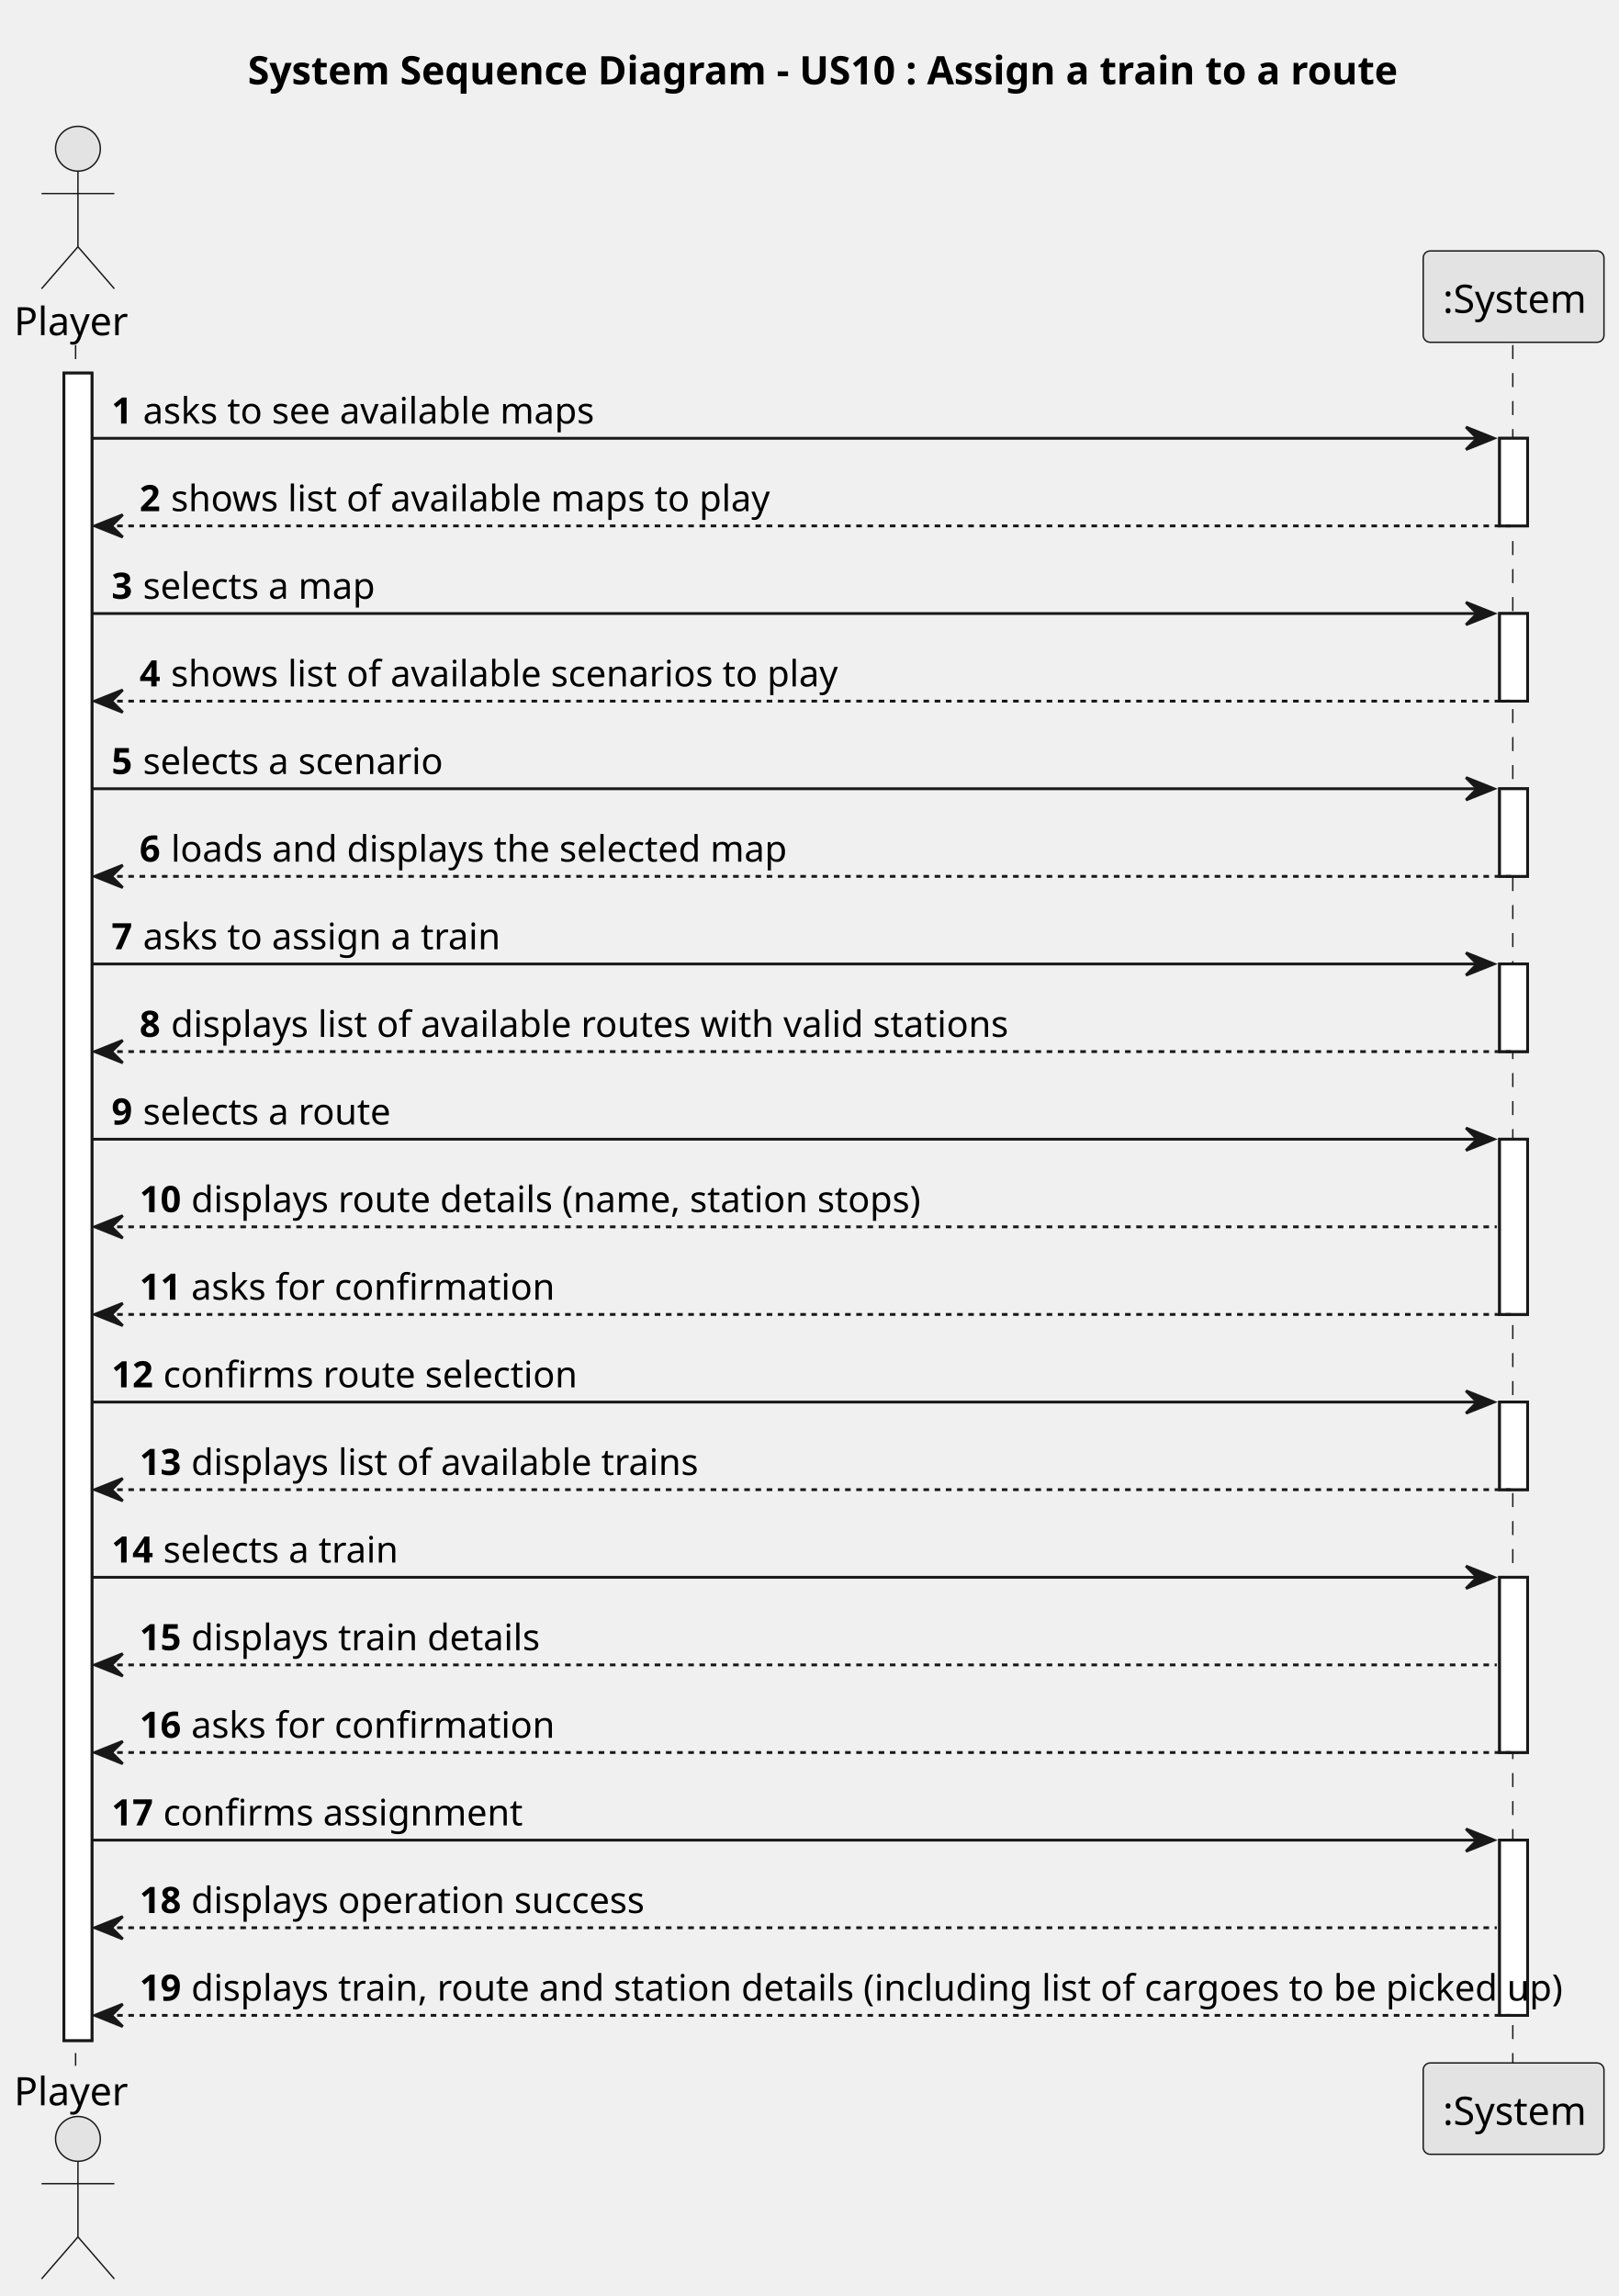
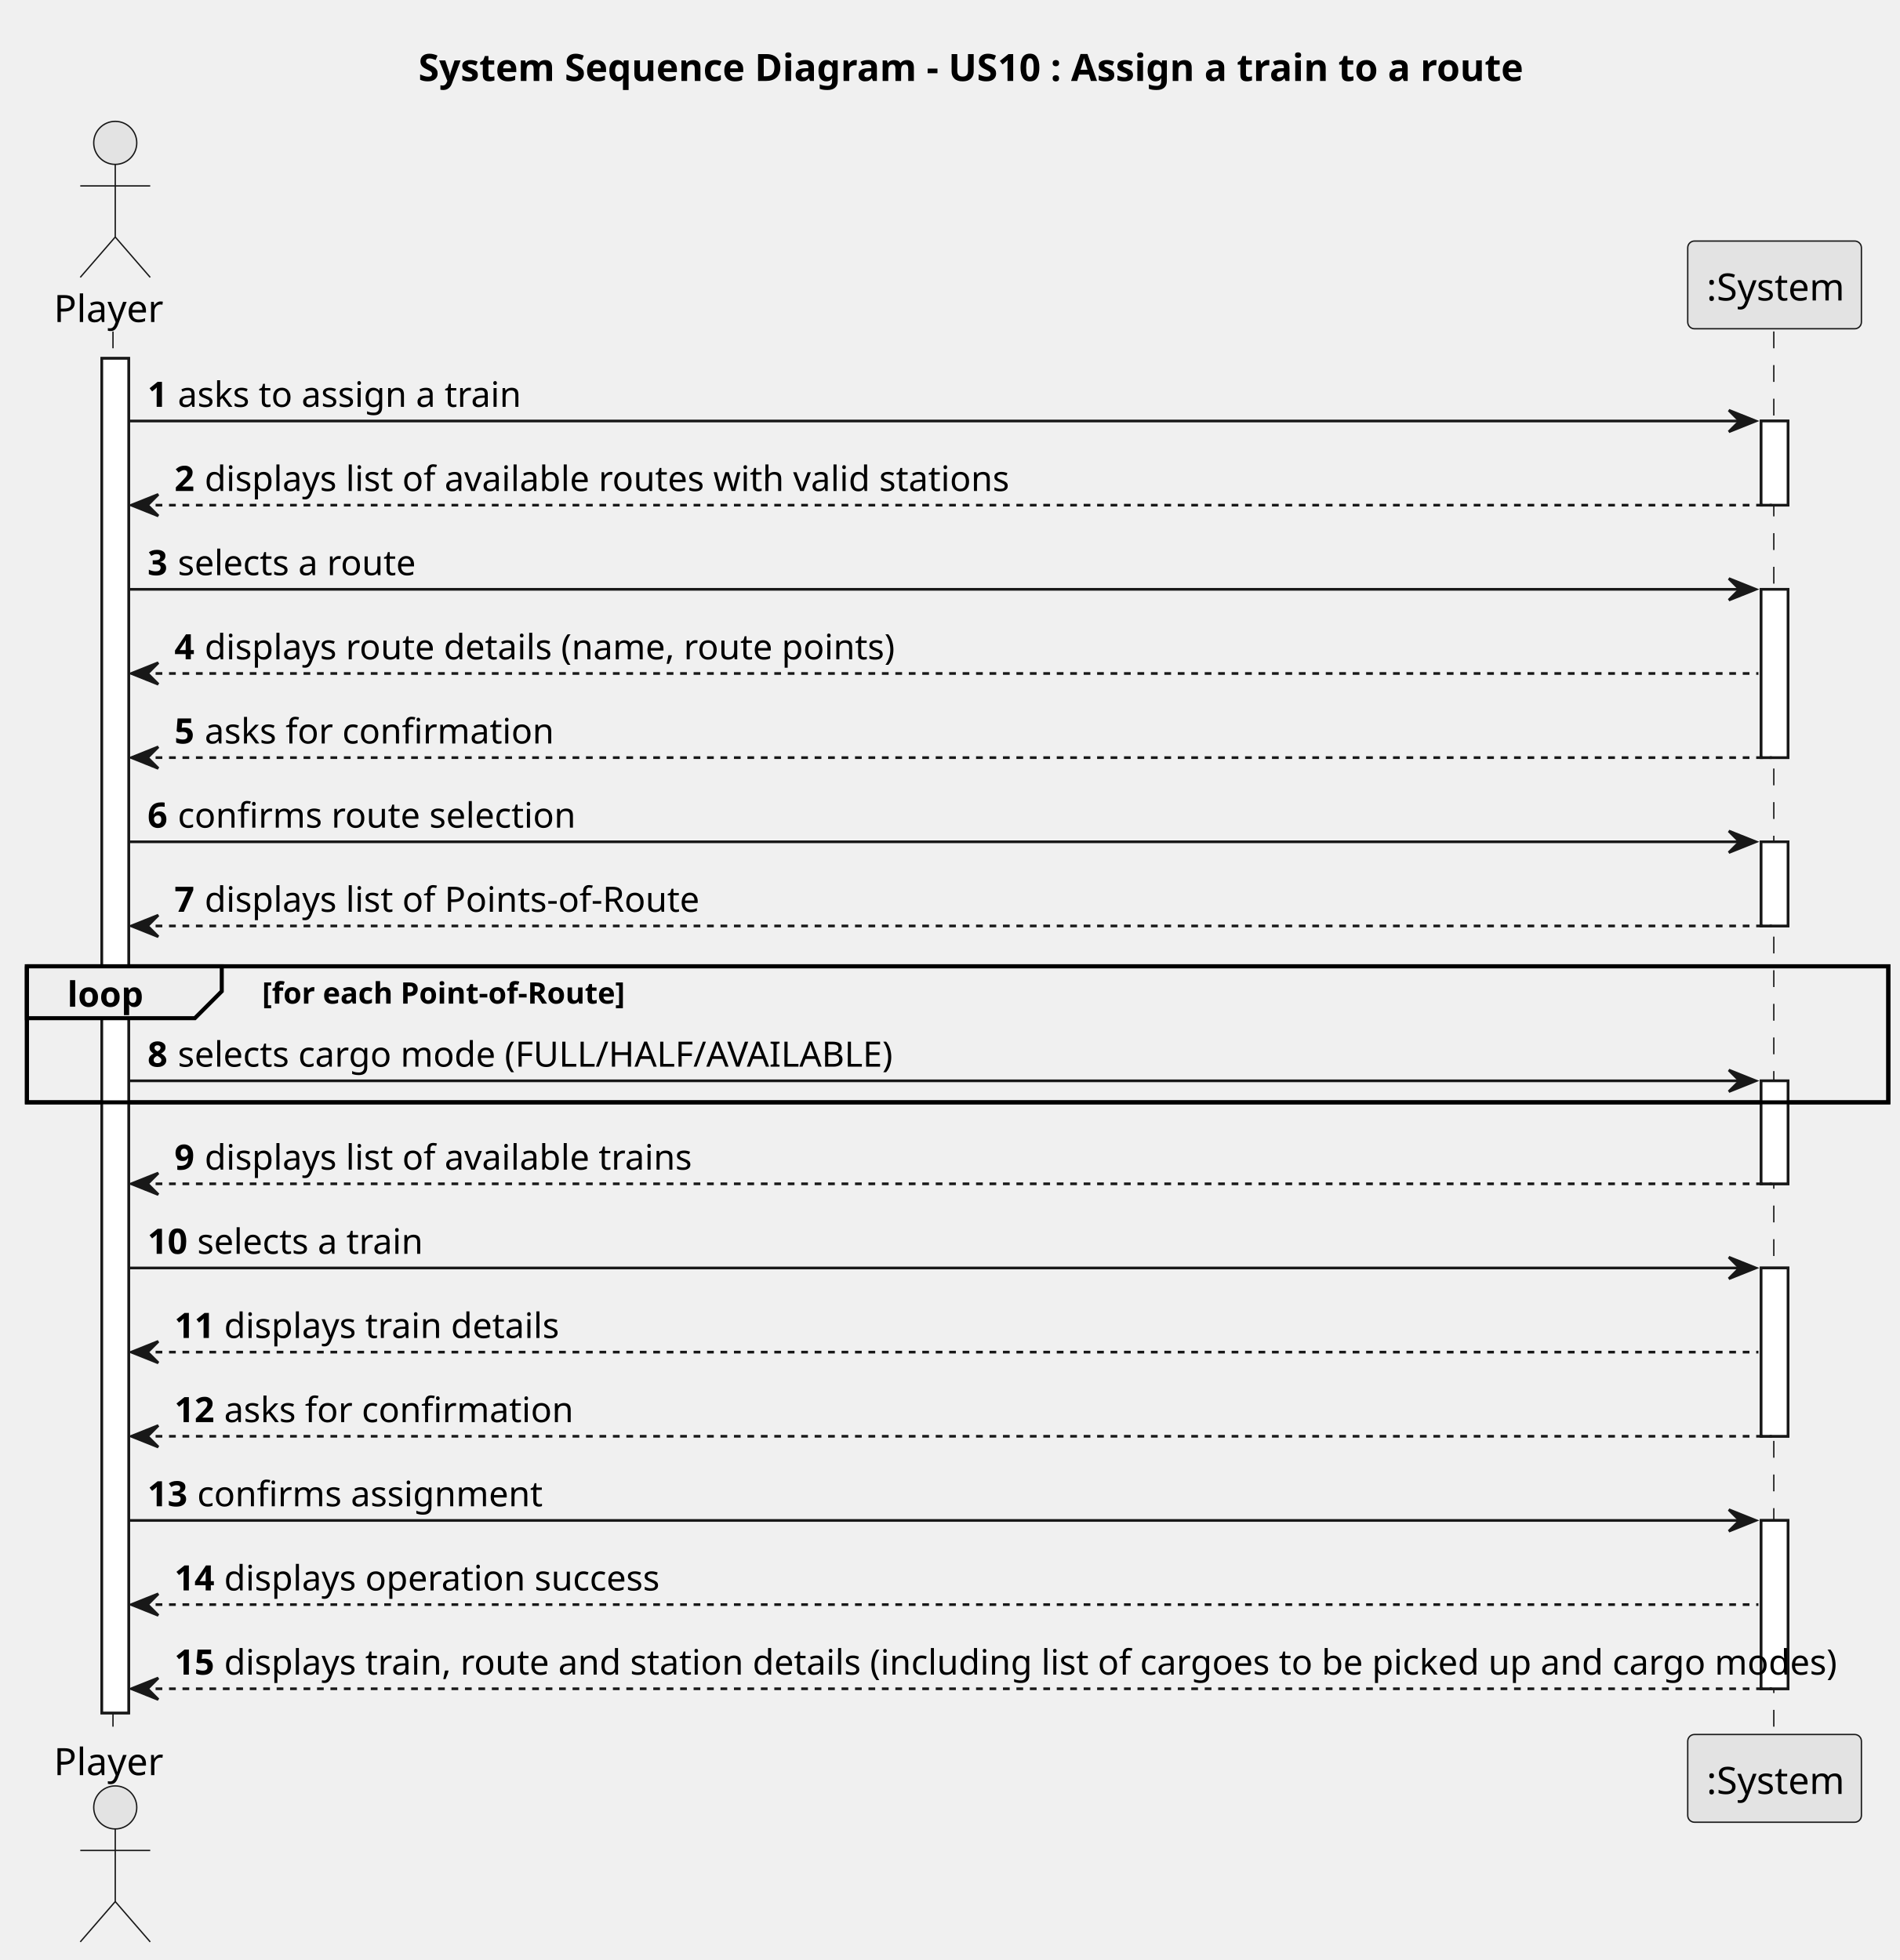
- <svg xmlns="http://www.w3.org/2000/svg" contentStyleType="text/css" height="820px" preserveAspectRatio="none" style="width:578px;height:820px;background:#FFFFFF;" version="1.1" viewBox="0 0 578 820" width="578px" zoomAndPan="magnify">
+ <svg xmlns="http://www.w3.org/2000/svg" contentStyleType="text/css" height="583.2px" preserveAspectRatio="none" style="width:565px;height:583px;background:#FFFFFF;" version="1.1" viewBox="0 0 565 583" width="565.6px" zoomAndPan="magnify">
  <defs />
  <g>
-     <text fill="#000000" font-family="sans-serif" font-size="14" font-weight="bold" lengthAdjust="spacing" textLength="399.896" x="88.501" y="30.107">System Sequence Diagram - US10 : Assign a train to a route</text>
-     <rect fill="#FFFFFF" height="595.529" style="stroke:#181818;stroke-width:1.0;" width="10" x="22.841" y="133.242" />
-     <rect fill="#FFFFFF" height="31.291" style="stroke:#181818;stroke-width:1.0;" width="10" x="535.614" y="156.533" />
-     <rect fill="#FFFFFF" height="31.291" style="stroke:#181818;stroke-width:1.0;" width="10" x="535.614" y="219.115" />
-     <rect fill="#FFFFFF" height="31.291" style="stroke:#181818;stroke-width:1.0;" width="10" x="535.614" y="281.697" />
-     <rect fill="#FFFFFF" height="31.291" style="stroke:#181818;stroke-width:1.0;" width="10" x="535.614" y="344.279" />
-     <rect fill="#FFFFFF" height="62.582" style="stroke:#181818;stroke-width:1.0;" width="10" x="535.614" y="406.861" />
-     <rect fill="#FFFFFF" height="31.291" style="stroke:#181818;stroke-width:1.0;" width="10" x="535.614" y="500.734" />
-     <rect fill="#FFFFFF" height="62.582" style="stroke:#181818;stroke-width:1.0;" width="10" x="535.614" y="563.316" />
-     <rect fill="#FFFFFF" height="62.582" style="stroke:#181818;stroke-width:1.0;" width="10" x="535.614" y="657.189" />
-     <line style="stroke:#181818;stroke-width:0.5;stroke-dasharray:5.0,5.0;" x1="27" x2="27" y1="123.242" y2="737.771" />
-     <line style="stroke:#181818;stroke-width:0.5;stroke-dasharray:5.0,5.0;" x1="540.332" x2="540.332" y1="123.242" y2="737.771" />
-     <text fill="#000000" font-family="sans-serif" font-size="14" lengthAdjust="spacing" textLength="39.683" x="5" y="119.728">Player</text>
-     <ellipse cx="27.841" cy="53.121" fill="#E3E3E3" rx="8" ry="8" style="stroke:#181818;stroke-width:0.5;" />
-     <path d="M27.841,61.121 L27.841,88.121 M14.841,69.121 L40.841,69.121 M27.841,88.121 L14.841,103.121 M27.841,88.121 L40.841,103.121 " fill="none" style="stroke:#181818;stroke-width:0.5;" />
-     <text fill="#000000" font-family="sans-serif" font-size="14" lengthAdjust="spacing" textLength="39.683" x="5" y="751.879">Player</text>
-     <ellipse cx="27.841" cy="763.893" fill="#E3E3E3" rx="8" ry="8" style="stroke:#181818;stroke-width:0.5;" />
-     <path d="M27.841,771.893 L27.841,798.893 M14.841,779.893 L40.841,779.893 M27.841,798.893 L14.841,813.893 M27.841,798.893 L40.841,813.893 " fill="none" style="stroke:#181818;stroke-width:0.5;" />
-     <rect fill="#E3E3E3" height="32.621" rx="2.5" ry="2.5" style="stroke:#181818;stroke-width:0.5;" width="64.565" x="508.332" y="89.621" />
-     <text fill="#000000" font-family="sans-serif" font-size="14" lengthAdjust="spacing" textLength="50.565" x="515.332" y="111.728">:System</text>
-     <rect fill="#E3E3E3" height="32.621" rx="2.5" ry="2.5" style="stroke:#181818;stroke-width:0.5;" width="64.565" x="508.332" y="736.771" />
-     <text fill="#000000" font-family="sans-serif" font-size="14" lengthAdjust="spacing" textLength="50.565" x="515.332" y="758.879">:System</text>
-     <rect fill="#FFFFFF" height="595.529" style="stroke:#181818;stroke-width:1.0;" width="10" x="22.841" y="133.242" />
-     <rect fill="#FFFFFF" height="31.291" style="stroke:#181818;stroke-width:1.0;" width="10" x="535.614" y="156.533" />
-     <rect fill="#FFFFFF" height="31.291" style="stroke:#181818;stroke-width:1.0;" width="10" x="535.614" y="219.115" />
-     <rect fill="#FFFFFF" height="31.291" style="stroke:#181818;stroke-width:1.0;" width="10" x="535.614" y="281.697" />
-     <rect fill="#FFFFFF" height="31.291" style="stroke:#181818;stroke-width:1.0;" width="10" x="535.614" y="344.279" />
-     <rect fill="#FFFFFF" height="62.582" style="stroke:#181818;stroke-width:1.0;" width="10" x="535.614" y="406.861" />
-     <rect fill="#FFFFFF" height="31.291" style="stroke:#181818;stroke-width:1.0;" width="10" x="535.614" y="500.734" />
-     <rect fill="#FFFFFF" height="62.582" style="stroke:#181818;stroke-width:1.0;" width="10" x="535.614" y="563.316" />
-     <rect fill="#FFFFFF" height="62.582" style="stroke:#181818;stroke-width:1.0;" width="10" x="535.614" y="657.189" />
-     <polygon fill="#181818" points="523.614,152.533,533.614,156.533,523.614,160.533,527.614,156.533" style="stroke:#181818;stroke-width:1.0;" />
-     <line style="stroke:#181818;stroke-width:1.0;" x1="32.841" x2="529.614" y1="156.533" y2="156.533" />
-     <text fill="#000000" font-family="sans-serif" font-size="13" font-weight="bold" lengthAdjust="spacing" textLength="7.23" x="39.841" y="151.27">1</text>
-     <text fill="#000000" font-family="sans-serif" font-size="13" lengthAdjust="spacing" textLength="156.083" x="51.071" y="151.27">asks to see available maps</text>
-     <polygon fill="#181818" points="43.841,183.824,33.841,187.824,43.841,191.824,39.841,187.824" style="stroke:#181818;stroke-width:1.0;" />
-     <line style="stroke:#181818;stroke-width:1.0;stroke-dasharray:2.0,2.0;" x1="37.841" x2="539.614" y1="187.824" y2="187.824" />
-     <text fill="#000000" font-family="sans-serif" font-size="13" font-weight="bold" lengthAdjust="spacing" textLength="7.23" x="49.841" y="182.561">2</text>
-     <text fill="#000000" font-family="sans-serif" font-size="13" lengthAdjust="spacing" textLength="203.042" x="61.071" y="182.561">shows list of available maps to play</text>
-     <polygon fill="#181818" points="523.614,215.115,533.614,219.115,523.614,223.115,527.614,219.115" style="stroke:#181818;stroke-width:1.0;" />
-     <line style="stroke:#181818;stroke-width:1.0;" x1="32.841" x2="529.614" y1="219.115" y2="219.115" />
-     <text fill="#000000" font-family="sans-serif" font-size="13" font-weight="bold" lengthAdjust="spacing" textLength="7.23" x="39.841" y="213.852">3</text>
-     <text fill="#000000" font-family="sans-serif" font-size="13" lengthAdjust="spacing" textLength="80.203" x="51.071" y="213.852">selects a map</text>
-     <polygon fill="#181818" points="43.841,246.406,33.841,250.406,43.841,254.406,39.841,250.406" style="stroke:#181818;stroke-width:1.0;" />
-     <line style="stroke:#181818;stroke-width:1.0;stroke-dasharray:2.0,2.0;" x1="37.841" x2="539.614" y1="250.406" y2="250.406" />
-     <text fill="#000000" font-family="sans-serif" font-size="13" font-weight="bold" lengthAdjust="spacing" textLength="7.23" x="49.841" y="245.144">4</text>
-     <text fill="#000000" font-family="sans-serif" font-size="13" lengthAdjust="spacing" textLength="226.891" x="61.071" y="245.144">shows list of available scenarios to play</text>
-     <polygon fill="#181818" points="523.614,277.697,533.614,281.697,523.614,285.697,527.614,281.697" style="stroke:#181818;stroke-width:1.0;" />
-     <line style="stroke:#181818;stroke-width:1.0;" x1="32.841" x2="529.614" y1="281.697" y2="281.697" />
-     <text fill="#000000" font-family="sans-serif" font-size="13" font-weight="bold" lengthAdjust="spacing" textLength="7.23" x="39.841" y="276.435">5</text>
-     <text fill="#000000" font-family="sans-serif" font-size="13" lengthAdjust="spacing" textLength="104.051" x="51.071" y="276.435">selects a scenario</text>
-     <polygon fill="#181818" points="43.841,308.988,33.841,312.988,43.841,316.988,39.841,312.988" style="stroke:#181818;stroke-width:1.0;" />
-     <line style="stroke:#181818;stroke-width:1.0;stroke-dasharray:2.0,2.0;" x1="37.841" x2="539.614" y1="312.988" y2="312.988" />
-     <text fill="#000000" font-family="sans-serif" font-size="13" font-weight="bold" lengthAdjust="spacing" textLength="7.23" x="49.841" y="307.726">6</text>
-     <text fill="#000000" font-family="sans-serif" font-size="13" lengthAdjust="spacing" textLength="209.574" x="61.071" y="307.726">loads and displays the selected map</text>
-     <polygon fill="#181818" points="523.614,340.279,533.614,344.279,523.614,348.279,527.614,344.279" style="stroke:#181818;stroke-width:1.0;" />
-     <line style="stroke:#181818;stroke-width:1.0;" x1="32.841" x2="529.614" y1="344.279" y2="344.279" />
-     <text fill="#000000" font-family="sans-serif" font-size="13" font-weight="bold" lengthAdjust="spacing" textLength="7.23" x="39.841" y="339.017">7</text>
-     <text fill="#000000" font-family="sans-serif" font-size="13" lengthAdjust="spacing" textLength="122.116" x="51.071" y="339.017">asks to assign a train</text>
-     <polygon fill="#181818" points="43.841,371.57,33.841,375.57,43.841,379.57,39.841,375.57" style="stroke:#181818;stroke-width:1.0;" />
-     <line style="stroke:#181818;stroke-width:1.0;stroke-dasharray:2.0,2.0;" x1="37.841" x2="539.614" y1="375.57" y2="375.57" />
-     <text fill="#000000" font-family="sans-serif" font-size="13" font-weight="bold" lengthAdjust="spacing" textLength="7.23" x="49.841" y="370.308">8</text>
-     <text fill="#000000" font-family="sans-serif" font-size="13" lengthAdjust="spacing" textLength="281.081" x="61.071" y="370.308">displays list of available routes with valid stations</text>
-     <polygon fill="#181818" points="523.614,402.861,533.614,406.861,523.614,410.861,527.614,406.861" style="stroke:#181818;stroke-width:1.0;" />
-     <line style="stroke:#181818;stroke-width:1.0;" x1="32.841" x2="529.614" y1="406.861" y2="406.861" />
-     <text fill="#000000" font-family="sans-serif" font-size="13" font-weight="bold" lengthAdjust="spacing" textLength="7.23" x="39.841" y="401.599">9</text>
-     <text fill="#000000" font-family="sans-serif" font-size="13" lengthAdjust="spacing" textLength="84.544" x="51.071" y="401.599">selects a route</text>
-     <polygon fill="#181818" points="43.841,434.152,33.841,438.152,43.841,442.152,39.841,438.152" style="stroke:#181818;stroke-width:1.0;" />
-     <line style="stroke:#181818;stroke-width:1.0;stroke-dasharray:2.0,2.0;" x1="37.841" x2="534.614" y1="438.152" y2="438.152" />
-     <text fill="#000000" font-family="sans-serif" font-size="13" font-weight="bold" lengthAdjust="spacing" textLength="14.46" x="49.841" y="432.89">10</text>
-     <text fill="#000000" font-family="sans-serif" font-size="13" lengthAdjust="spacing" textLength="246.397" x="68.301" y="432.89">displays route details (name, station stops)</text>
-     <polygon fill="#181818" points="43.841,465.443,33.841,469.443,43.841,473.443,39.841,469.443" style="stroke:#181818;stroke-width:1.0;" />
-     <line style="stroke:#181818;stroke-width:1.0;stroke-dasharray:2.0,2.0;" x1="37.841" x2="539.614" y1="469.443" y2="469.443" />
-     <text fill="#000000" font-family="sans-serif" font-size="13" font-weight="bold" lengthAdjust="spacing" textLength="14.46" x="49.841" y="464.181">11</text>
-     <text fill="#000000" font-family="sans-serif" font-size="13" lengthAdjust="spacing" textLength="119.933" x="68.301" y="464.181">asks for confirmation</text>
-     <polygon fill="#181818" points="523.614,496.734,533.614,500.734,523.614,504.734,527.614,500.734" style="stroke:#181818;stroke-width:1.0;" />
-     <line style="stroke:#181818;stroke-width:1.0;" x1="32.841" x2="529.614" y1="500.734" y2="500.734" />
-     <text fill="#000000" font-family="sans-serif" font-size="13" font-weight="bold" lengthAdjust="spacing" textLength="14.46" x="39.841" y="495.472">12</text>
-     <text fill="#000000" font-family="sans-serif" font-size="13" lengthAdjust="spacing" textLength="137.281" x="58.301" y="495.472">confirms route selection</text>
-     <polygon fill="#181818" points="43.841,528.025,33.841,532.025,43.841,536.025,39.841,532.025" style="stroke:#181818;stroke-width:1.0;" />
-     <line style="stroke:#181818;stroke-width:1.0;stroke-dasharray:2.0,2.0;" x1="37.841" x2="539.614" y1="532.025" y2="532.025" />
-     <text fill="#000000" font-family="sans-serif" font-size="13" font-weight="bold" lengthAdjust="spacing" textLength="14.46" x="49.841" y="526.763">13</text>
-     <text fill="#000000" font-family="sans-serif" font-size="13" lengthAdjust="spacing" textLength="171.247" x="68.301" y="526.763">displays list of available trains</text>
-     <polygon fill="#181818" points="523.614,559.316,533.614,563.316,523.614,567.316,527.614,563.316" style="stroke:#181818;stroke-width:1.0;" />
-     <line style="stroke:#181818;stroke-width:1.0;" x1="32.841" x2="529.614" y1="563.316" y2="563.316" />
-     <text fill="#000000" font-family="sans-serif" font-size="13" font-weight="bold" lengthAdjust="spacing" textLength="14.46" x="39.841" y="558.054">14</text>
-     <text fill="#000000" font-family="sans-serif" font-size="13" lengthAdjust="spacing" textLength="80.203" x="58.301" y="558.054">selects a train</text>
-     <polygon fill="#181818" points="43.841,590.607,33.841,594.607,43.841,598.607,39.841,594.607" style="stroke:#181818;stroke-width:1.0;" />
-     <line style="stroke:#181818;stroke-width:1.0;stroke-dasharray:2.0,2.0;" x1="37.841" x2="534.614" y1="594.607" y2="594.607" />
-     <text fill="#000000" font-family="sans-serif" font-size="13" font-weight="bold" lengthAdjust="spacing" textLength="14.46" x="49.841" y="589.345">15</text>
-     <text fill="#000000" font-family="sans-serif" font-size="13" lengthAdjust="spacing" textLength="117.057" x="68.301" y="589.345">displays train details</text>
-     <polygon fill="#181818" points="43.841,621.898,33.841,625.898,43.841,629.898,39.841,625.898" style="stroke:#181818;stroke-width:1.0;" />
-     <line style="stroke:#181818;stroke-width:1.0;stroke-dasharray:2.0,2.0;" x1="37.841" x2="539.614" y1="625.898" y2="625.898" />
-     <text fill="#000000" font-family="sans-serif" font-size="13" font-weight="bold" lengthAdjust="spacing" textLength="14.46" x="49.841" y="620.636">16</text>
-     <text fill="#000000" font-family="sans-serif" font-size="13" lengthAdjust="spacing" textLength="119.933" x="68.301" y="620.636">asks for confirmation</text>
-     <polygon fill="#181818" points="523.614,653.189,533.614,657.189,523.614,661.189,527.614,657.189" style="stroke:#181818;stroke-width:1.0;" />
-     <line style="stroke:#181818;stroke-width:1.0;" x1="32.841" x2="529.614" y1="657.189" y2="657.189" />
-     <text fill="#000000" font-family="sans-serif" font-size="13" font-weight="bold" lengthAdjust="spacing" textLength="14.46" x="39.841" y="651.927">17</text>
-     <text fill="#000000" font-family="sans-serif" font-size="13" lengthAdjust="spacing" textLength="119.209" x="58.301" y="651.927">confirms assignment</text>
-     <polygon fill="#181818" points="43.841,684.481,33.841,688.481,43.841,692.481,39.841,688.481" style="stroke:#181818;stroke-width:1.0;" />
-     <line style="stroke:#181818;stroke-width:1.0;stroke-dasharray:2.0,2.0;" x1="37.841" x2="534.614" y1="688.481" y2="688.481" />
-     <text fill="#000000" font-family="sans-serif" font-size="13" font-weight="bold" lengthAdjust="spacing" textLength="14.46" x="49.841" y="683.218">18</text>
-     <text fill="#000000" font-family="sans-serif" font-size="13" lengthAdjust="spacing" textLength="155.359" x="68.301" y="683.218">displays operation success</text>
-     <polygon fill="#181818" points="43.841,715.771,33.841,719.771,43.841,723.771,39.841,719.771" style="stroke:#181818;stroke-width:1.0;" />
-     <line style="stroke:#181818;stroke-width:1.0;stroke-dasharray:2.0,2.0;" x1="37.841" x2="539.614" y1="719.771" y2="719.771" />
-     <text fill="#000000" font-family="sans-serif" font-size="13" font-weight="bold" lengthAdjust="spacing" textLength="14.46" x="49.841" y="714.509">19</text>
-     <text fill="#000000" font-family="sans-serif" font-size="13" lengthAdjust="spacing" textLength="460.313" x="68.301" y="714.509">displays train, route and station details (including list of cargoes to be picked up)</text>
+     <text fill="#000000" font-family="sans-serif" font-size="11.2" font-weight="bold" lengthAdjust="spacing" textLength="319.916" x="124.426" y="24.086">System Sequence Diagram - US10 : Assign a train to a route</text>
+     <rect fill="#FFFFFF" height="402.925" style="stroke:#181818;stroke-width:0.8;" width="8" x="30.273" y="106.594" />
+     <rect fill="#FFFFFF" height="25.033" style="stroke:#181818;stroke-width:0.8;" width="8" x="523.742" y="125.227" />
+     <rect fill="#FFFFFF" height="50.066" style="stroke:#181818;stroke-width:0.8;" width="8" x="523.742" y="175.292" />
+     <rect fill="#FFFFFF" height="25.033" style="stroke:#181818;stroke-width:0.8;" width="8" x="523.742" y="250.391" />
+     <rect fill="#FFFFFF" height="30.633" style="stroke:#181818;stroke-width:0.8;" width="8" x="523.742" y="321.489" />
+     <rect fill="#FFFFFF" height="50.066" style="stroke:#181818;stroke-width:0.8;" width="8" x="523.742" y="377.155" />
+     <rect fill="#FFFFFF" height="50.066" style="stroke:#181818;stroke-width:0.8;" width="8" x="523.742" y="452.253" />
+     <rect fill="none" height="40.466" style="stroke:#000000;stroke-width:1.2;" width="553.568" x="8" y="287.423" />
+     <line style="stroke:#181818;stroke-width:0.4;stroke-dasharray:5.0,5.0;" x1="33.6" x2="33.6" y1="98.594" y2="516.719" />
+     <line style="stroke:#181818;stroke-width:0.4;stroke-dasharray:5.0,5.0;" x1="527.516" x2="527.516" y1="98.594" y2="516.719" />
+     <text fill="#000000" font-family="sans-serif" font-size="11.2" lengthAdjust="spacing" textLength="31.746" x="16" y="95.783">Player</text>
+     <ellipse cx="34.273" cy="42.497" fill="#E3E3E3" rx="6.4" ry="6.4" style="stroke:#181818;stroke-width:0.4;" />
+     <path d="M34.273,48.897 L34.273,70.497 M23.873,55.297 L44.673,55.297 M34.273,70.497 L23.873,82.497 M34.273,70.497 L44.673,82.497 " fill="none" style="stroke:#181818;stroke-width:0.4;" />
+     <text fill="#000000" font-family="sans-serif" font-size="11.2" lengthAdjust="spacing" textLength="31.746" x="16" y="528.005">Player</text>
+     <ellipse cx="34.273" cy="537.616" fill="#E3E3E3" rx="6.4" ry="6.4" style="stroke:#181818;stroke-width:0.4;" />
+     <path d="M34.273,544.016 L34.273,565.616 M23.873,550.416 L44.673,550.416 M34.273,565.616 L23.873,577.616 M34.273,565.616 L44.673,577.616 " fill="none" style="stroke:#181818;stroke-width:0.4;" />
+     <rect fill="#E3E3E3" height="26.097" rx="2" ry="2" style="stroke:#181818;stroke-width:0.4;" width="51.652" x="501.916" y="71.697" />
+     <text fill="#000000" font-family="sans-serif" font-size="11.2" lengthAdjust="spacing" textLength="40.452" x="507.516" y="89.383">:System</text>
+     <rect fill="#E3E3E3" height="26.097" rx="2" ry="2" style="stroke:#181818;stroke-width:0.4;" width="51.652" x="501.916" y="515.919" />
+     <text fill="#000000" font-family="sans-serif" font-size="11.2" lengthAdjust="spacing" textLength="40.452" x="507.516" y="533.605">:System</text>
+     <rect fill="#FFFFFF" height="402.925" style="stroke:#181818;stroke-width:0.8;" width="8" x="30.273" y="106.594" />
+     <rect fill="#FFFFFF" height="25.033" style="stroke:#181818;stroke-width:0.8;" width="8" x="523.742" y="125.227" />
+     <rect fill="#FFFFFF" height="50.066" style="stroke:#181818;stroke-width:0.8;" width="8" x="523.742" y="175.292" />
+     <rect fill="#FFFFFF" height="25.033" style="stroke:#181818;stroke-width:0.8;" width="8" x="523.742" y="250.391" />
+     <rect fill="#FFFFFF" height="30.633" style="stroke:#181818;stroke-width:0.8;" width="8" x="523.742" y="321.489" />
+     <rect fill="#FFFFFF" height="50.066" style="stroke:#181818;stroke-width:0.8;" width="8" x="523.742" y="377.155" />
+     <rect fill="#FFFFFF" height="50.066" style="stroke:#181818;stroke-width:0.8;" width="8" x="523.742" y="452.253" />
+     <polygon fill="#181818" points="514.142,122.027,522.142,125.227,514.142,128.427,517.342,125.227" style="stroke:#181818;stroke-width:0.8;" />
+     <line style="stroke:#181818;stroke-width:0.8;" x1="38.273" x2="518.942" y1="125.227" y2="125.227" />
+     <text fill="#000000" font-family="sans-serif" font-size="10.4" font-weight="bold" lengthAdjust="spacing" textLength="5.784" x="43.873" y="121.016">1</text>
+     <text fill="#000000" font-family="sans-serif" font-size="10.4" lengthAdjust="spacing" textLength="97.693" x="52.857" y="121.016">asks to assign a train</text>
+     <polygon fill="#181818" points="47.073,147.059,39.073,150.259,47.073,153.459,43.873,150.259" style="stroke:#181818;stroke-width:0.8;" />
+     <line style="stroke:#181818;stroke-width:0.8;stroke-dasharray:2.0,2.0;" x1="42.273" x2="526.942" y1="150.259" y2="150.259" />
+     <text fill="#000000" font-family="sans-serif" font-size="10.4" font-weight="bold" lengthAdjust="spacing" textLength="5.784" x="51.873" y="146.049">2</text>
+     <text fill="#000000" font-family="sans-serif" font-size="10.4" lengthAdjust="spacing" textLength="224.864" x="60.857" y="146.049">displays list of available routes with valid stations</text>
+     <polygon fill="#181818" points="514.142,172.092,522.142,175.292,514.142,178.492,517.342,175.292" style="stroke:#181818;stroke-width:0.8;" />
+     <line style="stroke:#181818;stroke-width:0.8;" x1="38.273" x2="518.942" y1="175.292" y2="175.292" />
+     <text fill="#000000" font-family="sans-serif" font-size="10.4" font-weight="bold" lengthAdjust="spacing" textLength="5.784" x="43.873" y="171.082">3</text>
+     <text fill="#000000" font-family="sans-serif" font-size="10.4" lengthAdjust="spacing" textLength="67.635" x="52.857" y="171.082">selects a route</text>
+     <polygon fill="#181818" points="47.073,197.125,39.073,200.325,47.073,203.525,43.873,200.325" style="stroke:#181818;stroke-width:0.8;" />
+     <line style="stroke:#181818;stroke-width:0.8;stroke-dasharray:2.0,2.0;" x1="42.273" x2="522.942" y1="200.325" y2="200.325" />
+     <text fill="#000000" font-family="sans-serif" font-size="10.4" font-weight="bold" lengthAdjust="spacing" textLength="5.784" x="51.873" y="196.115">4</text>
+     <text fill="#000000" font-family="sans-serif" font-size="10.4" lengthAdjust="spacing" textLength="193.075" x="60.857" y="196.115">displays route details (name, route points)</text>
+     <polygon fill="#181818" points="47.073,222.158,39.073,225.358,47.073,228.558,43.873,225.358" style="stroke:#181818;stroke-width:0.8;" />
+     <line style="stroke:#181818;stroke-width:0.8;stroke-dasharray:2.0,2.0;" x1="42.273" x2="526.942" y1="225.358" y2="225.358" />
+     <text fill="#000000" font-family="sans-serif" font-size="10.4" font-weight="bold" lengthAdjust="spacing" textLength="5.784" x="51.873" y="221.148">5</text>
+     <text fill="#000000" font-family="sans-serif" font-size="10.4" lengthAdjust="spacing" textLength="95.946" x="60.857" y="221.148">asks for confirmation</text>
+     <polygon fill="#181818" points="514.142,247.191,522.142,250.391,514.142,253.591,517.342,250.391" style="stroke:#181818;stroke-width:0.8;" />
+     <line style="stroke:#181818;stroke-width:0.8;" x1="38.273" x2="518.942" y1="250.391" y2="250.391" />
+     <text fill="#000000" font-family="sans-serif" font-size="10.4" font-weight="bold" lengthAdjust="spacing" textLength="5.784" x="43.873" y="246.18">6</text>
+     <text fill="#000000" font-family="sans-serif" font-size="10.4" lengthAdjust="spacing" textLength="109.825" x="52.857" y="246.18">confirms route selection</text>
+     <polygon fill="#181818" points="47.073,272.223,39.073,275.423,47.073,278.623,43.873,275.423" style="stroke:#181818;stroke-width:0.8;" />
+     <line style="stroke:#181818;stroke-width:0.8;stroke-dasharray:2.0,2.0;" x1="42.273" x2="526.942" y1="275.423" y2="275.423" />
+     <text fill="#000000" font-family="sans-serif" font-size="10.4" font-weight="bold" lengthAdjust="spacing" textLength="5.784" x="51.873" y="271.213">7</text>
+     <text fill="#000000" font-family="sans-serif" font-size="10.4" lengthAdjust="spacing" textLength="139.882" x="60.857" y="271.213">displays list of Points-of-Route</text>
+     <path d="M8,287.423 L65.948,287.423 L65.948,294.856 L57.948,302.856 L8,302.856 L8,287.423 " fill="#EEEEEE" style="stroke:#000000;stroke-width:1.2;" />
+     <rect fill="none" height="40.466" style="stroke:#000000;stroke-width:1.2;" width="553.568" x="8" y="287.423" />
+     <text fill="#000000" font-family="sans-serif" font-size="10.4" font-weight="bold" lengthAdjust="spacing" textLength="21.948" x="20" y="299.446">loop</text>
+     <text fill="#000000" font-family="sans-serif" font-size="8.8" font-weight="bold" lengthAdjust="spacing" textLength="103.632" x="77.948" y="298.519">[for each Point-of-Route]</text>
+     <polygon fill="#181818" points="514.142,318.289,522.142,321.489,514.142,324.689,517.342,321.489" style="stroke:#181818;stroke-width:0.8;" />
+     <line style="stroke:#181818;stroke-width:0.8;" x1="38.273" x2="518.942" y1="321.489" y2="321.489" />
+     <text fill="#000000" font-family="sans-serif" font-size="10.4" font-weight="bold" lengthAdjust="spacing" textLength="5.784" x="43.873" y="317.279">8</text>
+     <text fill="#000000" font-family="sans-serif" font-size="10.4" lengthAdjust="spacing" textLength="213.865" x="52.857" y="317.279">selects cargo mode (FULL/HALF/AVAILABLE)</text>
+     <polygon fill="#181818" points="47.073,348.922,39.073,352.122,47.073,355.322,43.873,352.122" style="stroke:#181818;stroke-width:0.8;" />
+     <line style="stroke:#181818;stroke-width:0.8;stroke-dasharray:2.0,2.0;" x1="42.273" x2="526.942" y1="352.122" y2="352.122" />
+     <text fill="#000000" font-family="sans-serif" font-size="10.4" font-weight="bold" lengthAdjust="spacing" textLength="5.784" x="51.873" y="347.912">9</text>
+     <text fill="#000000" font-family="sans-serif" font-size="10.4" lengthAdjust="spacing" textLength="136.998" x="60.857" y="347.912">displays list of available trains</text>
+     <polygon fill="#181818" points="514.142,373.955,522.142,377.155,514.142,380.355,517.342,377.155" style="stroke:#181818;stroke-width:0.8;" />
+     <line style="stroke:#181818;stroke-width:0.8;" x1="38.273" x2="518.942" y1="377.155" y2="377.155" />
+     <text fill="#000000" font-family="sans-serif" font-size="10.4" font-weight="bold" lengthAdjust="spacing" textLength="11.568" x="43.873" y="372.945">10</text>
+     <text fill="#000000" font-family="sans-serif" font-size="10.4" lengthAdjust="spacing" textLength="64.162" x="58.641" y="372.945">selects a train</text>
+     <polygon fill="#181818" points="47.073,398.988,39.073,402.188,47.073,405.387,43.873,402.188" style="stroke:#181818;stroke-width:0.8;" />
+     <line style="stroke:#181818;stroke-width:0.8;stroke-dasharray:2.0,2.0;" x1="42.273" x2="522.942" y1="402.188" y2="402.188" />
+     <text fill="#000000" font-family="sans-serif" font-size="10.4" font-weight="bold" lengthAdjust="spacing" textLength="11.568" x="51.873" y="397.977">11</text>
+     <text fill="#000000" font-family="sans-serif" font-size="10.4" lengthAdjust="spacing" textLength="93.646" x="66.641" y="397.977">displays train details</text>
+     <polygon fill="#181818" points="47.073,424.02,39.073,427.22,47.073,430.42,43.873,427.22" style="stroke:#181818;stroke-width:0.8;" />
+     <line style="stroke:#181818;stroke-width:0.8;stroke-dasharray:2.0,2.0;" x1="42.273" x2="526.942" y1="427.22" y2="427.22" />
+     <text fill="#000000" font-family="sans-serif" font-size="10.4" font-weight="bold" lengthAdjust="spacing" textLength="11.568" x="51.873" y="423.01">12</text>
+     <text fill="#000000" font-family="sans-serif" font-size="10.4" lengthAdjust="spacing" textLength="95.946" x="66.641" y="423.01">asks for confirmation</text>
+     <polygon fill="#181818" points="514.142,449.053,522.142,452.253,514.142,455.453,517.342,452.253" style="stroke:#181818;stroke-width:0.8;" />
+     <line style="stroke:#181818;stroke-width:0.8;" x1="38.273" x2="518.942" y1="452.253" y2="452.253" />
+     <text fill="#000000" font-family="sans-serif" font-size="10.4" font-weight="bold" lengthAdjust="spacing" textLength="11.568" x="43.873" y="448.043">13</text>
+     <text fill="#000000" font-family="sans-serif" font-size="10.4" lengthAdjust="spacing" textLength="95.367" x="58.641" y="448.043">confirms assignment</text>
+     <polygon fill="#181818" points="47.073,474.086,39.073,477.286,47.073,480.486,43.873,477.286" style="stroke:#181818;stroke-width:0.8;" />
+     <line style="stroke:#181818;stroke-width:0.8;stroke-dasharray:2.0,2.0;" x1="42.273" x2="522.942" y1="477.286" y2="477.286" />
+     <text fill="#000000" font-family="sans-serif" font-size="10.4" font-weight="bold" lengthAdjust="spacing" textLength="11.568" x="51.873" y="473.076">14</text>
+     <text fill="#000000" font-family="sans-serif" font-size="10.4" lengthAdjust="spacing" textLength="124.287" x="66.641" y="473.076">displays operation success</text>
+     <polygon fill="#181818" points="47.073,499.119,39.073,502.319,47.073,505.519,43.873,502.319" style="stroke:#181818;stroke-width:0.8;" />
+     <line style="stroke:#181818;stroke-width:0.8;stroke-dasharray:2.0,2.0;" x1="42.273" x2="526.942" y1="502.319" y2="502.319" />
+     <text fill="#000000" font-family="sans-serif" font-size="10.4" font-weight="bold" lengthAdjust="spacing" textLength="11.568" x="51.873" y="498.109">15</text>
+     <text fill="#000000" font-family="sans-serif" font-size="10.4" lengthAdjust="spacing" textLength="451.501" x="66.641" y="498.109">displays train, route and station details (including list of cargoes to be picked up and cargo modes)</text>
  </g>
</svg>
